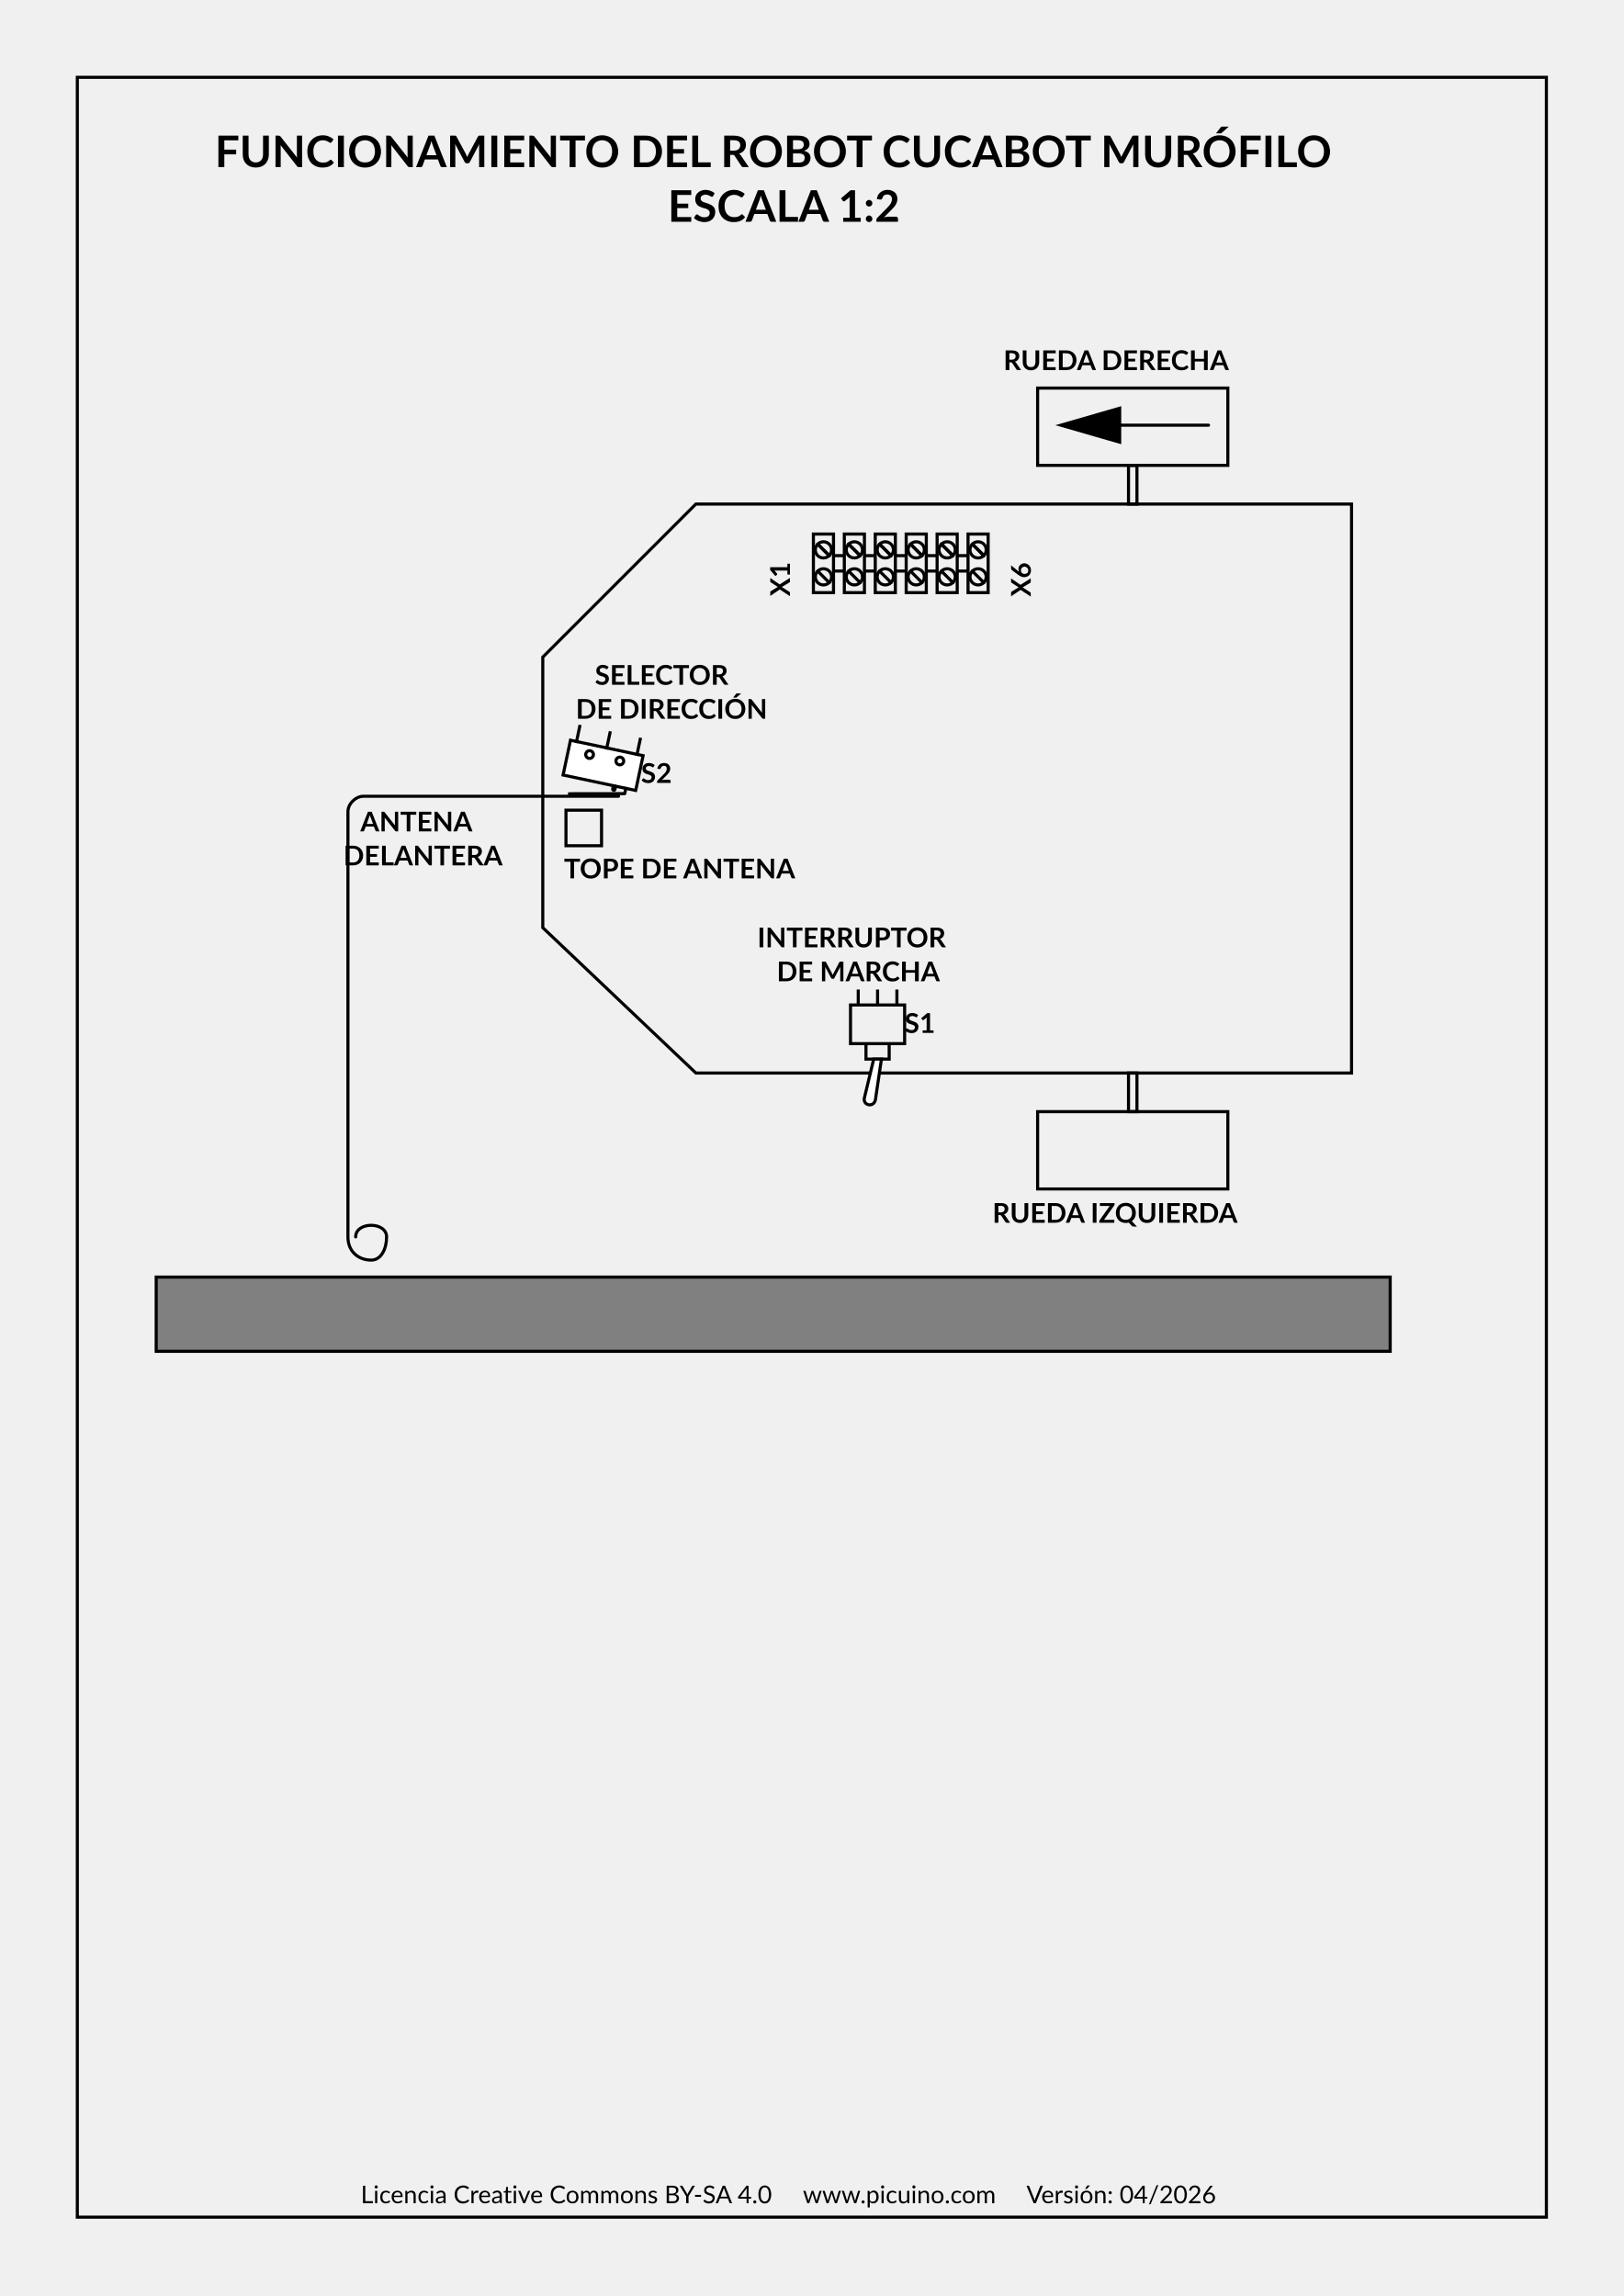
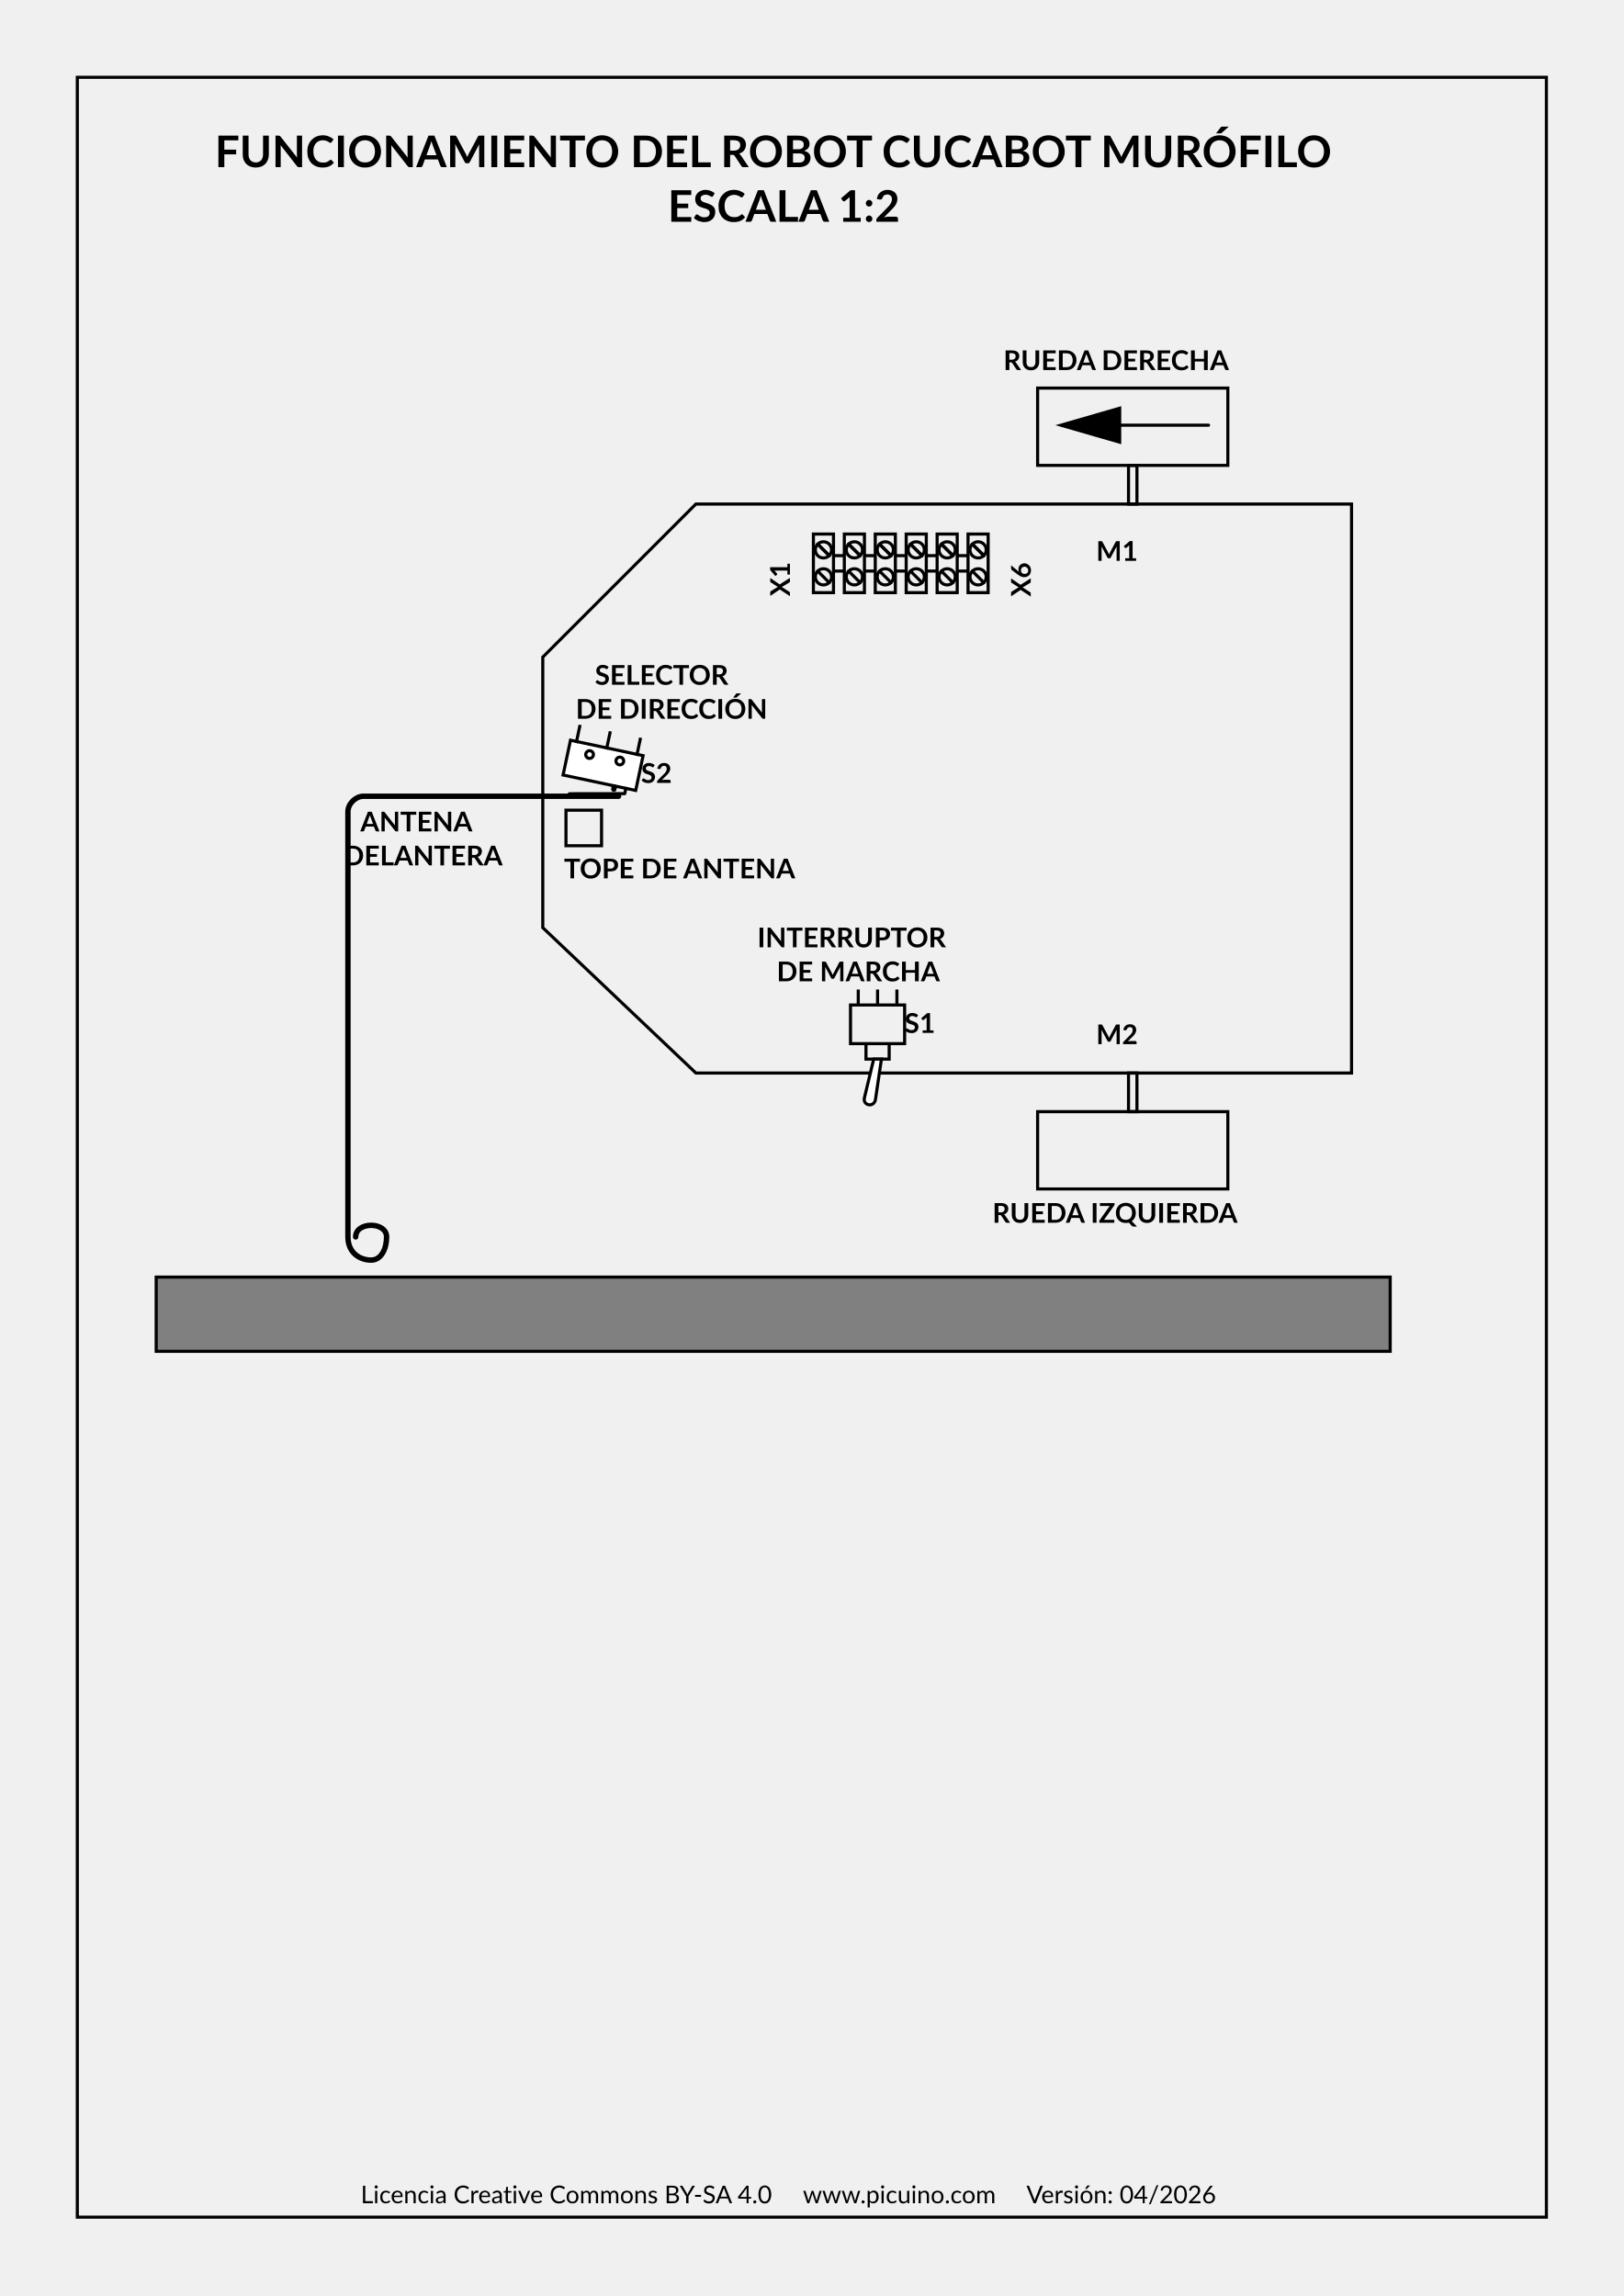
<svg xmlns="http://www.w3.org/2000/svg" width="210mm" height="297mm" viewBox="0 0 210 297" version="1.1" id="svg1">
  <defs id="defs1">
    <rect x="411.969" y="1073.386" width="162.52" height="22.677" id="rect10" />
    <marker style="overflow:visible" id="Triangle" refX="0" refY="0" orient="auto-start-reverse" markerWidth="4" markerHeight="2" viewBox="0 0 1 1" preserveAspectRatio="none">
      <path transform="scale(0.5)" style="fill:context-stroke;fill-rule:evenodd;stroke:context-stroke;stroke-width:1pt" d="M 5.77,0 -2.88,5 V -5 Z" id="path135" />
    </marker>
  </defs>
  <g id="layer1">
    <rect style="stroke-width:0.401;fill:none;fill-opacity:1;stroke:#000000;stroke-linecap:butt;stroke-opacity:1" id="rect128" width="190" height="277.624" x="10" y="10" transform="matrix(1,0,0,0.9970336,0,0.02966399)" />
    <g id="g54" transform="matrix(1,0,0,0.9970336,40.0004,20.02967)" style="display:inline;stroke-width:1.001">
      <g id="g20" transform="translate(-8.000005)" style="stroke-width:1.001">
        <rect style="fill:none;stroke:#000000;stroke-width:0.401;stroke-linecap:round" id="rect8" width="2.6" height="7.6" x="73.2" y="49.2" />
        <circle style="fill:none;stroke:#000000;stroke-width:0.401;stroke-linecap:round" id="path14" cx="74.5" cy="51.25" r="1.05" />
        <circle style="fill:none;stroke:#000000;stroke-width:0.401;stroke-linecap:round" id="circle14" cx="74.5" cy="54.75" r="1.05" />
        <path style="fill:none;stroke:#000000;stroke-width:0.401;stroke-linecap:round" d="m 73.758,50.508 1.485,1.485" id="path15" />
        <path style="fill:none;stroke:#000000;stroke-width:0.401;stroke-linecap:round" d="m 73.758,50.508 1.485,1.485" id="path16" />
        <path style="fill:none;stroke:#000000;stroke-width:0.401;stroke-linecap:round" d="m 73.758,54.008 1.485,1.485" id="path17" />
        <path style="fill:none;stroke:#000000;stroke-width:0.401;stroke-linecap:butt" d="M 75.8,52 H 77.2" id="path18" />
        <path style="fill:none;stroke:#000000;stroke-width:0.401;stroke-linecap:butt" d="m 75.8,54 h 1.4" id="path19" />
      </g>
      <g id="g28" transform="translate(-4)" style="stroke-width:1.001">
        <rect style="fill:none;stroke:#000000;stroke-width:0.401;stroke-linecap:round" id="rect20" width="2.6" height="7.6" x="73.2" y="49.2" />
        <circle style="fill:none;stroke:#000000;stroke-width:0.401;stroke-linecap:round" id="circle23" cx="74.5" cy="51.25" r="1.05" />
        <circle style="fill:none;stroke:#000000;stroke-width:0.401;stroke-linecap:round" id="circle24" cx="74.5" cy="54.75" r="1.05" />
        <path style="fill:none;stroke:#000000;stroke-width:0.401;stroke-linecap:round" d="m 73.758,50.508 1.485,1.485" id="path24" />
        <path style="fill:none;stroke:#000000;stroke-width:0.401;stroke-linecap:round" d="m 73.758,50.508 1.485,1.485" id="path25" />
        <path style="fill:none;stroke:#000000;stroke-width:0.401;stroke-linecap:round" d="m 73.758,54.008 1.485,1.485" id="path26" />
        <path style="fill:none;stroke:#000000;stroke-width:0.401;stroke-linecap:butt" d="M 75.8,52 H 77.2" id="path27" />
        <path style="fill:none;stroke:#000000;stroke-width:0.401;stroke-linecap:butt" d="m 75.8,54 h 1.4" id="path28" />
      </g>
      <g id="g33" style="stroke-width:1.001">
        <rect style="fill:none;stroke:#000000;stroke-width:0.401;stroke-linecap:round" id="rect28" width="2.6" height="7.6" x="73.2" y="49.2" />
        <circle style="fill:none;stroke:#000000;stroke-width:0.401;stroke-linecap:round" id="circle28" cx="74.5" cy="51.25" r="1.05" />
        <circle style="fill:none;stroke:#000000;stroke-width:0.401;stroke-linecap:round" id="circle29" cx="74.5" cy="54.75" r="1.05" />
        <path style="fill:none;stroke:#000000;stroke-width:0.401;stroke-linecap:round" d="m 73.758,50.508 1.485,1.485" id="path29" />
        <path style="fill:none;stroke:#000000;stroke-width:0.401;stroke-linecap:round" d="m 73.758,50.508 1.485,1.485" id="path30" />
        <path style="fill:none;stroke:#000000;stroke-width:0.401;stroke-linecap:round" d="m 73.758,54.008 1.485,1.485" id="path31" />
        <path style="fill:none;stroke:#000000;stroke-width:0.401;stroke-linecap:butt" d="M 75.8,52 H 77.2" id="path32" />
        <path style="fill:none;stroke:#000000;stroke-width:0.401;stroke-linecap:butt" d="m 75.8,54 h 1.4" id="path33" />
      </g>
      <g id="g38" transform="translate(3.999994)" style="stroke-width:1.001">
        <rect style="fill:none;stroke:#000000;stroke-width:0.401;stroke-linecap:round" id="rect33" width="2.6" height="7.6" x="73.2" y="49.2" />
        <circle style="fill:none;stroke:#000000;stroke-width:0.401;stroke-linecap:round" id="circle33" cx="74.5" cy="51.25" r="1.05" />
        <circle style="fill:none;stroke:#000000;stroke-width:0.401;stroke-linecap:round" id="circle34" cx="74.5" cy="54.75" r="1.05" />
        <path style="fill:none;stroke:#000000;stroke-width:0.401;stroke-linecap:round" d="m 73.758,50.508 1.485,1.485" id="path34" />
        <path style="fill:none;stroke:#000000;stroke-width:0.401;stroke-linecap:round" d="m 73.758,50.508 1.485,1.485" id="path35" />
        <path style="fill:none;stroke:#000000;stroke-width:0.401;stroke-linecap:round" d="m 73.758,54.008 1.485,1.485" id="path36" />
        <path style="fill:none;stroke:#000000;stroke-width:0.401;stroke-linecap:butt" d="M 75.8,52 H 77.2" id="path37" />
        <path style="fill:none;stroke:#000000;stroke-width:0.401;stroke-linecap:butt" d="m 75.8,54 h 1.4" id="path38" />
      </g>
      <g id="g43" transform="translate(7.999992)" style="stroke-width:1.001">
        <rect style="fill:none;stroke:#000000;stroke-width:0.401;stroke-linecap:round" id="rect38" width="2.6" height="7.6" x="73.2" y="49.2" />
        <circle style="fill:none;stroke:#000000;stroke-width:0.401;stroke-linecap:round" id="circle38" cx="74.5" cy="51.25" r="1.05" />
        <circle style="fill:none;stroke:#000000;stroke-width:0.401;stroke-linecap:round" id="circle39" cx="74.5" cy="54.75" r="1.05" />
        <path style="fill:none;stroke:#000000;stroke-width:0.401;stroke-linecap:round" d="m 73.758,50.508 1.485,1.485" id="path39" />
        <path style="fill:none;stroke:#000000;stroke-width:0.401;stroke-linecap:round" d="m 73.758,50.508 1.485,1.485" id="path40" />
        <path style="fill:none;stroke:#000000;stroke-width:0.401;stroke-linecap:round" d="m 73.758,54.008 1.485,1.485" id="path41" />
        <path style="fill:none;stroke:#000000;stroke-width:0.401;stroke-linecap:butt" d="M 75.8,52 H 77.2" id="path42" />
        <path style="fill:none;stroke:#000000;stroke-width:0.401;stroke-linecap:butt" d="m 75.8,54 h 1.4" id="path43" />
      </g>
      <g id="g48" transform="translate(11.99999)" style="stroke-width:1.001">
        <rect style="fill:none;stroke:#000000;stroke-width:0.401;stroke-linecap:round" id="rect43" width="2.6" height="7.6" x="73.2" y="49.2" />
        <circle style="fill:none;stroke:#000000;stroke-width:0.401;stroke-linecap:round" id="circle43" cx="74.5" cy="51.25" r="1.05" />
        <circle style="fill:none;stroke:#000000;stroke-width:0.401;stroke-linecap:round" id="circle44" cx="74.5" cy="54.75" r="1.05" />
        <path style="fill:none;stroke:#000000;stroke-width:0.401;stroke-linecap:round" d="m 73.758,50.508 1.485,1.485" id="path44" />
        <path style="fill:none;stroke:#000000;stroke-width:0.401;stroke-linecap:round" d="m 73.758,50.508 1.485,1.485" id="path45" />
        <path style="fill:none;stroke:#000000;stroke-width:0.401;stroke-linecap:round" d="m 73.758,54.008 1.485,1.485" id="path46" />
      </g>
    </g>
    <text xml:space="preserve" style="font-weight:bold;font-size:3.523px;font-family:Lato;-inkscape-font-specification:'Lato Bold';text-align:center;writing-mode:lr-tb;direction:ltr;text-anchor:middle;fill:#000000;fill-opacity:1;stroke:none;stroke-width:0.4;stroke-linecap:butt" x="146.283" y="47.942" id="text125" transform="scale(1.001486,0.9985157)">
      <tspan id="tspan125" style="font-size:3.523px;fill:#000000;fill-opacity:1;stroke:none;stroke-width:0.4" x="146.283" y="47.942">RUEDA DERECHA</tspan>
    </text>
    <text xml:space="preserve" style="font-weight:bold;font-size:3.523px;font-family:Lato;-inkscape-font-specification:'Lato Bold';text-align:center;writing-mode:lr-tb;direction:ltr;text-anchor:middle;fill:#000000;fill-opacity:1;stroke:none;stroke-width:0.4;stroke-linecap:butt" x="146.131" y="158.405" id="text126" transform="scale(1.001486,0.9985157)">
      <tspan id="tspan126" style="font-size:3.523px;fill:#000000;fill-opacity:1;stroke:none;stroke-width:0.4" x="146.131" y="158.405">RUEDA IZQUIERDA</tspan>
    </text>
    <text xml:space="preserve" style="font-weight:bold;font-size:12.7px;font-family:Lato;-inkscape-font-specification:'Lato Bold';writing-mode:lr-tb;direction:ltr;fill:#000000;stroke-width:0;fill-opacity:1;stroke:none" x="25.026" y="20.242" id="text1">
      <tspan id="tspan1" style="stroke-width:0;fill:#000000;fill-opacity:1;stroke:none" x="25.026" y="20.242" />
    </text>
    <text xml:space="preserve" style="font-weight:bold;font-size:5.644px;font-family:Lato;-inkscape-font-specification:'Lato Bold';text-align:center;writing-mode:lr-tb;direction:ltr;text-anchor:middle;fill:#000000;fill-opacity:1;stroke:none;stroke-width:0" x="104.814" y="21.626" id="text2">
      <tspan id="tspan2" style="font-size:5.644px;stroke-width:0" x="104.814" y="21.626">FUNCIONAMIENTO DEL ROBOT CUCABOT MURÓFILO</tspan>
      <tspan style="font-size:5.644px;stroke-width:0" x="104.814" y="28.682" id="tspan11">ESCALA 1:2</tspan>
    </text>
    <text xml:space="preserve" style="font-weight:normal;font-size:3.175px;font-family:Lato;-inkscape-font-specification:Lato;text-align:center;writing-mode:lr-tb;direction:ltr;text-anchor:middle;fill:#000000;fill-opacity:1;stroke:none;stroke-width:0.4;stroke-dasharray:none;stroke-opacity:1;font-style:normal;font-stretch:normal;font-variant:normal" x="104" y="285" id="text9">
      <tspan style="fill:#000000;fill-opacity:1;stroke:none;stroke-width:0.4;-inkscape-font-specification:Lato;font-family:Lato;font-weight:normal;font-style:normal;font-stretch:normal;font-variant:normal;font-size:3.175px" x="104" y="285" id="tspan10">Licencia Creative Commons BY-SA 4.0     www.picuino.com     Versión: 04/2026</tspan>
    </text>
    <text xml:space="preserve" transform="scale(0.2645833)" id="text10" style="font-weight:bold;font-size:21.333px;font-family:Lato;-inkscape-font-specification:'Lato Bold';writing-mode:lr-tb;direction:ltr;white-space:pre;shape-inside:url(#rect10);display:inline;fill:#000000;fill-opacity:1;stroke:none;stroke-width:1.512;stroke-dasharray:none;stroke-opacity:1" />
    <path id="rect1" style="fill:none;stroke:#000000;stroke-width:0.4;stroke-linecap:round" d="M 90,65.2 H 174.8 V 138.8 H 90 L 70.2,120 V 102 85 Z" />
    <g id="g4" transform="matrix(0.9920001,0,0,0.999894,5.041219,20.004)" style="stroke-width:1.004">
      <rect style="fill:none;stroke:#000000;stroke-width:0.402;stroke-linecap:round" id="rect2" width="24.8" height="10" x="130.2" y="30.2" />
      <rect style="fill:none;stroke:#000000;stroke-width:0.402;stroke-linecap:round" id="rect4" width="1.1" height="5" x="142.05" y="40.2" />
    </g>
    <g id="g6" transform="matrix(0.9920006,0,0,-0.9998926,5.041137,183.9959)" style="stroke-width:1.004">
      <rect style="fill:none;stroke:#000000;stroke-width:0.402;stroke-linecap:round" id="rect5" width="24.8" height="10" x="130.2" y="30.2" />
      <rect style="fill:none;stroke:#000000;stroke-width:0.402;stroke-linecap:round" id="rect6" width="1.1" height="5" x="142.05" y="40.2" />
    </g>
    <text xml:space="preserve" style="font-weight:bold;font-size:3.523px;font-family:Lato;-inkscape-font-specification:'Lato Bold';text-align:center;writing-mode:lr-tb;direction:ltr;text-anchor:middle;fill:#000000;fill-opacity:1;stroke:none;stroke-width:0.4;stroke-linecap:butt" x="-72.709" y="133.508" id="text7" transform="matrix(0,-1.001486,0.9985157,0,0,0)">
      <tspan id="tspan7" style="font-size:3.523px;fill:#000000;fill-opacity:1;stroke:none;stroke-width:0.4" x="-72.709" y="133.508">X6</tspan>
    </text>
    <text xml:space="preserve" style="font-weight:bold;font-size:3.523px;font-family:Lato;-inkscape-font-specification:'Lato Bold';text-align:center;writing-mode:lr-tb;direction:ltr;text-anchor:middle;fill:#000000;fill-opacity:1;stroke:none;stroke-width:0.4;stroke-linecap:butt" x="-72.657" y="102.318" id="text8" transform="matrix(0,-1.001486,0.9985157,0,0,0)">
      <tspan style="font-size:3.523px;fill:#000000;fill-opacity:1;stroke:none;stroke-width:0.4" x="-72.657" y="102.318" id="tspan9">X1</tspan>
    </text>
    <g id="g1" transform="translate(25)">
      <path style="fill:none;stroke:#000000;stroke-width:0.4" d="M 85,130 H 92 v 5 h -7 z" id="path2" />
      <path style="fill:none;stroke:#000000;stroke-width:0.4" d="m 87,135 v 2 h 3 V 135" id="path3" />
      <path style="fill:#ffffff;fill-opacity:1;stroke:#000000;stroke-width:0.4" d="m 88,137 c 0,0 0,0 -1.2,5 -0.249,1 1.2,1.316 1.419,0.265 0.781,-5.265 0.781,-5.265 0.781,-5.265 z" id="path4" />
      <path style="fill:#ffffff;fill-opacity:1;stroke:#000000;stroke-width:0.4" d="m 86,130 2e-6,-2" id="path5" />
      <path style="fill:#ffffff;fill-opacity:1;stroke:#000000;stroke-width:0.4" d="m 91,130 v -2" id="path6" />
      <path style="fill:#ffffff;fill-opacity:1;stroke:#000000;stroke-width:0.4" d="m 88.5,130 v -2" id="path20" />
    </g>
    <text xml:space="preserve" style="font-weight:bold;font-size:3.523px;font-family:Lato;-inkscape-font-specification:'Lato Bold';text-align:center;writing-mode:lr-tb;direction:ltr;text-anchor:middle;fill:#000000;fill-opacity:1;stroke:none;stroke-width:0.4;stroke-linecap:butt" x="120.928" y="133.809" id="text20" transform="scale(1.001486,0.9985157)">
      <tspan id="tspan20" style="font-size:3.523px;fill:#000000;fill-opacity:1;stroke:none;stroke-width:0.4" x="120.928" y="133.809">S1</tspan>
    </text>
    <text xml:space="preserve" style="font-weight:bold;font-size:3.523px;font-family:Lato;-inkscape-font-specification:'Lato Bold';text-align:center;writing-mode:lr-tb;direction:ltr;text-anchor:middle;fill:#000000;fill-opacity:1;stroke:none;stroke-width:0.4;stroke-linecap:butt" x="56.764" y="107.703" id="text57" transform="scale(1.001486,0.9985157)">
      <tspan id="tspan57" style="font-size:3.523px;fill:#000000;fill-opacity:1;stroke:none;stroke-width:0.4" x="56.764" y="107.703">ANTENA</tspan>
      <tspan style="font-size:3.523px;fill:#000000;fill-opacity:1;stroke:none;stroke-width:0.4" x="56.764" y="112.106" id="tspan12">DELANTERA</tspan>
    </text>
    <g id="g69" transform="rotate(-168,78.23799,106.3551)">
      <rect style="fill:#ffffff;fill-opacity:1;stroke:#000000;stroke-width:0.4;stroke-dasharray:none;stroke-dashoffset:0.605" id="rect60" width="9.6" height="4.6" x="75.2" y="111.2" />
      <path style="fill:#ffffff;fill-opacity:1;stroke:#000000;stroke-width:0.4;stroke-linecap:butt;stroke-dasharray:none;stroke-dashoffset:0.605" d="M 76,115.6 V 118" id="path61" />
      <path style="fill:#ffffff;fill-opacity:1;stroke:#000000;stroke-width:0.4;stroke-linecap:butt;stroke-dasharray:none;stroke-dashoffset:0.605" d="M 80,115.6 V 118" id="path62" />
      <path style="fill:#ffffff;fill-opacity:1;stroke:#000000;stroke-width:0.4;stroke-linecap:butt;stroke-dasharray:none;stroke-dashoffset:0.605" d="M 84,115.6 V 118" id="path63" />
      <ellipse style="fill:#ffffff;fill-opacity:1;stroke:#000000;stroke-width:0.4;stroke-linecap:butt;stroke-dasharray:none;stroke-dashoffset:0.605" id="path64" cx="78" cy="114.5" rx="0.5" ry="0.5" />
      <path style="fill:none;fill-opacity:1;stroke:#000000;stroke-width:0.4;stroke-linecap:round;stroke-linejoin:round;stroke-dasharray:none;stroke-dashoffset:0.605" d="m 76.5,111.2 v -0.7 l 7,-1.5" id="path65" />
      <path style="fill:none;fill-opacity:1;stroke:#000000;stroke-width:0.7;stroke-linecap:round;stroke-linejoin:round;stroke-dasharray:none;stroke-dashoffset:0.605" d="m 78,111.046 v -0.266" id="path66" />
      <ellipse style="fill:#ffffff;fill-opacity:1;stroke:#000000;stroke-width:0.4;stroke-linecap:butt;stroke-dasharray:none;stroke-dashoffset:0.605" id="ellipse66" cx="82" cy="114.5" rx="0.5" ry="0.5" />
    </g>
    <text xml:space="preserve" style="font-weight:bold;font-size:3.523px;font-family:Lato;-inkscape-font-specification:'Lato Bold';text-align:center;writing-mode:lr-tb;direction:ltr;text-anchor:middle;fill:#000000;fill-opacity:1;stroke:none;stroke-width:0.4;stroke-linecap:butt" x="86.911" y="101.422" id="text3" transform="scale(1.001486,0.9985157)">
      <tspan id="tspan3" style="font-size:3.523px;fill:#000000;fill-opacity:1;stroke:none;stroke-width:0.4" x="86.911" y="101.422">S2</tspan>
    </text>
    <text xml:space="preserve" style="font-weight:bold;font-size:3.523px;font-family:Lato;-inkscape-font-specification:'Lato Bold';text-align:center;writing-mode:lr-tb;direction:ltr;text-anchor:middle;fill:#000000;fill-opacity:1;stroke:none;stroke-width:0.4;stroke-linecap:butt" x="88.868" y="88.707" id="text11" transform="scale(1.001486,0.9985157)">
      <tspan id="tspan8" style="font-size:3.523px;fill:#000000;fill-opacity:1;stroke:none;stroke-width:0.4" x="88.868" y="88.707">SELECTOR </tspan>
      <tspan style="font-size:3.523px;fill:#000000;fill-opacity:1;stroke:none;stroke-width:0.4" x="88.868" y="93.11" id="tspan13">DE DIRECCIÓN</tspan>
    </text>
    <text xml:space="preserve" style="font-weight:bold;font-size:3.523px;font-family:Lato;-inkscape-font-specification:'Lato Bold';text-align:center;writing-mode:lr-tb;direction:ltr;text-anchor:middle;fill:#000000;fill-opacity:1;stroke:none;stroke-width:0.4;stroke-linecap:butt" x="112.98" y="122.718" id="text11-8" transform="scale(1.001486,0.9985157)">
      <tspan id="tspan8-2" style="font-size:3.523px;fill:#000000;fill-opacity:1;stroke:none;stroke-width:0.4" x="112.98" y="122.718">INTERRUPTOR</tspan>
      <tspan style="font-size:3.523px;fill:#000000;fill-opacity:1;stroke:none;stroke-width:0.4" x="112.98" y="127.121" id="tspan13-4">DE MARCHA</tspan>
    </text>
-     <path style="fill:none;fill-opacity:1;stroke:#000000;stroke-width:0.4;stroke-linecap:round;stroke-dashoffset:0.605" d="M 80,103 H 47 c -1,0 -2,0.966 -2,2 10e-7,2 0,53 -10e-7,55 C 45,162 46.471,163 48,163 c 1.357,0 2,-1.541 2,-3 0,-2 -4,-2 -4,0" id="path1" />
+     <path style="fill:none;fill-opacity:1;stroke:#000000;stroke-width:0.7;stroke-linecap:round;stroke-dashoffset:0.605;stroke-dasharray:none" d="M 80,103 H 47 c -1,0 -2,0.966 -2,2 10e-7,2 0,53 -10e-7,55 C 45,162 46.471,163 48,163 c 1.357,0 2,-1.541 2,-3 0,-2 -4,-2 -4,0" id="path1" />
    <rect style="fill:none;fill-opacity:1;stroke:#000000;stroke-width:0.4;stroke-linecap:round;stroke-dashoffset:0.605" id="rect13" width="4.6" height="4.6" x="73.2" y="104.8" />
    <text xml:space="preserve" style="font-weight:bold;font-size:3.523px;font-family:Lato;-inkscape-font-specification:'Lato Bold';text-align:start;writing-mode:lr-tb;direction:ltr;text-anchor:start;fill:#000000;fill-opacity:1;stroke:none;stroke-width:0.4;stroke-linecap:butt" x="72.839" y="113.791" id="text14" transform="scale(1.001486,0.9985157)">
      <tspan id="tspan14" style="font-size:3.523px;fill:#000000;fill-opacity:1;stroke:none;stroke-width:0.4" x="72.839" y="113.791">TOPE DE ANTENA</tspan>
    </text>
    <path style="fill:none;stroke:#000000;stroke-width:0.4;stroke-linecap:round;stroke-linejoin:round;stroke-dasharray:none;stroke-dashoffset:0.605;marker-end:url(#Triangle)" d="M 156.307,55 H 142.176" id="path40-8" />
    <rect style="fill:#808080;fill-opacity:1;stroke:#000000;stroke-width:0.4;stroke-linecap:round;stroke-linejoin:miter;stroke-dasharray:none;stroke-dashoffset:0.605" id="rect43-1" width="9.6" height="159.6" x="-174.8" y="20.2" transform="rotate(-90)" />
+     <text xml:space="preserve" style="font-weight:bold;font-size:3.523px;font-family:Lato;-inkscape-font-specification:'Lato Bold';text-align:center;writing-mode:lr-tb;direction:ltr;text-anchor:middle;fill:#000000;fill-opacity:1;stroke:none;stroke-width:0.4;stroke-linecap:butt" x="146.388" y="135.272" id="text4" transform="scale(1.001486,0.9985157)">
+       <tspan id="tspan4" style="font-size:3.523px;fill:#000000;fill-opacity:1;stroke:none;stroke-width:0.4" x="146.388" y="135.272">M2</tspan>
+     </text>
+     <text xml:space="preserve" style="font-weight:bold;font-size:3.523px;font-family:Lato;-inkscape-font-specification:'Lato Bold';text-align:center;writing-mode:lr-tb;direction:ltr;text-anchor:middle;fill:#000000;fill-opacity:1;stroke:none;stroke-width:0.4;stroke-linecap:butt" x="146.388" y="72.654" id="text5" transform="scale(1.001486,0.9985157)">
+       <tspan id="tspan5" style="font-size:3.523px;fill:#000000;fill-opacity:1;stroke:none;stroke-width:0.4" x="146.388" y="72.654">M1</tspan>
+     </text>
  </g>
</svg>
